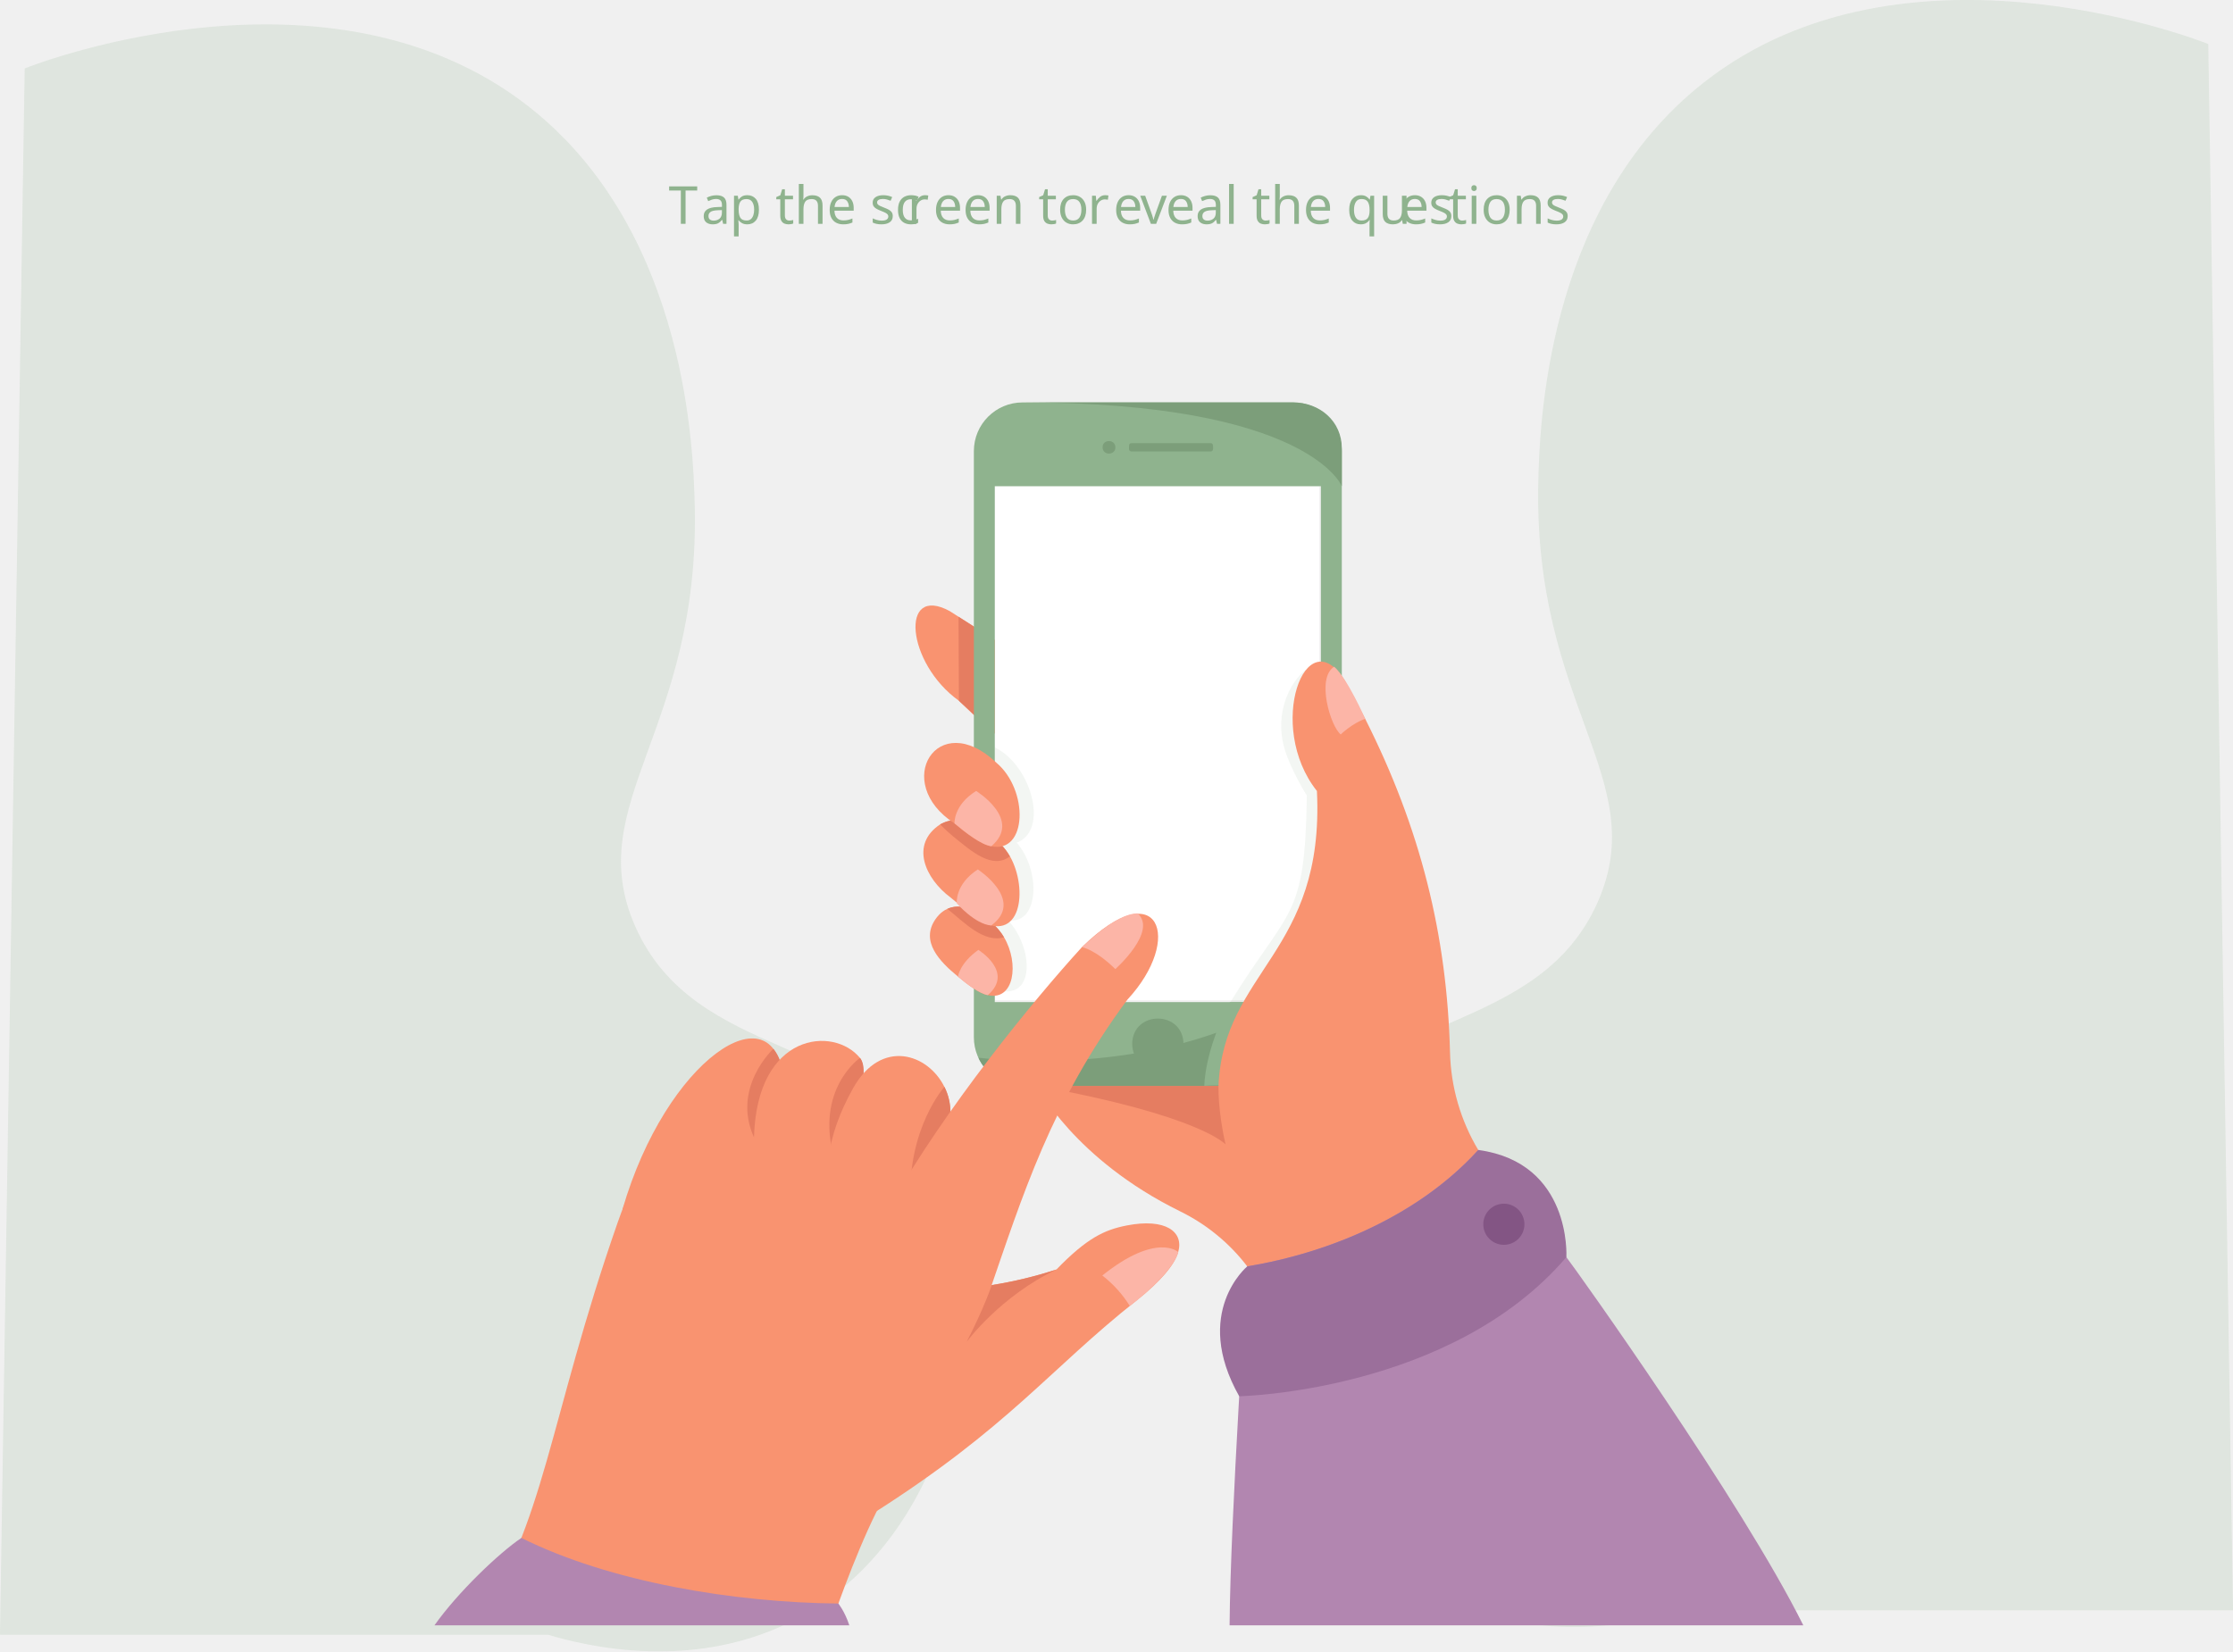
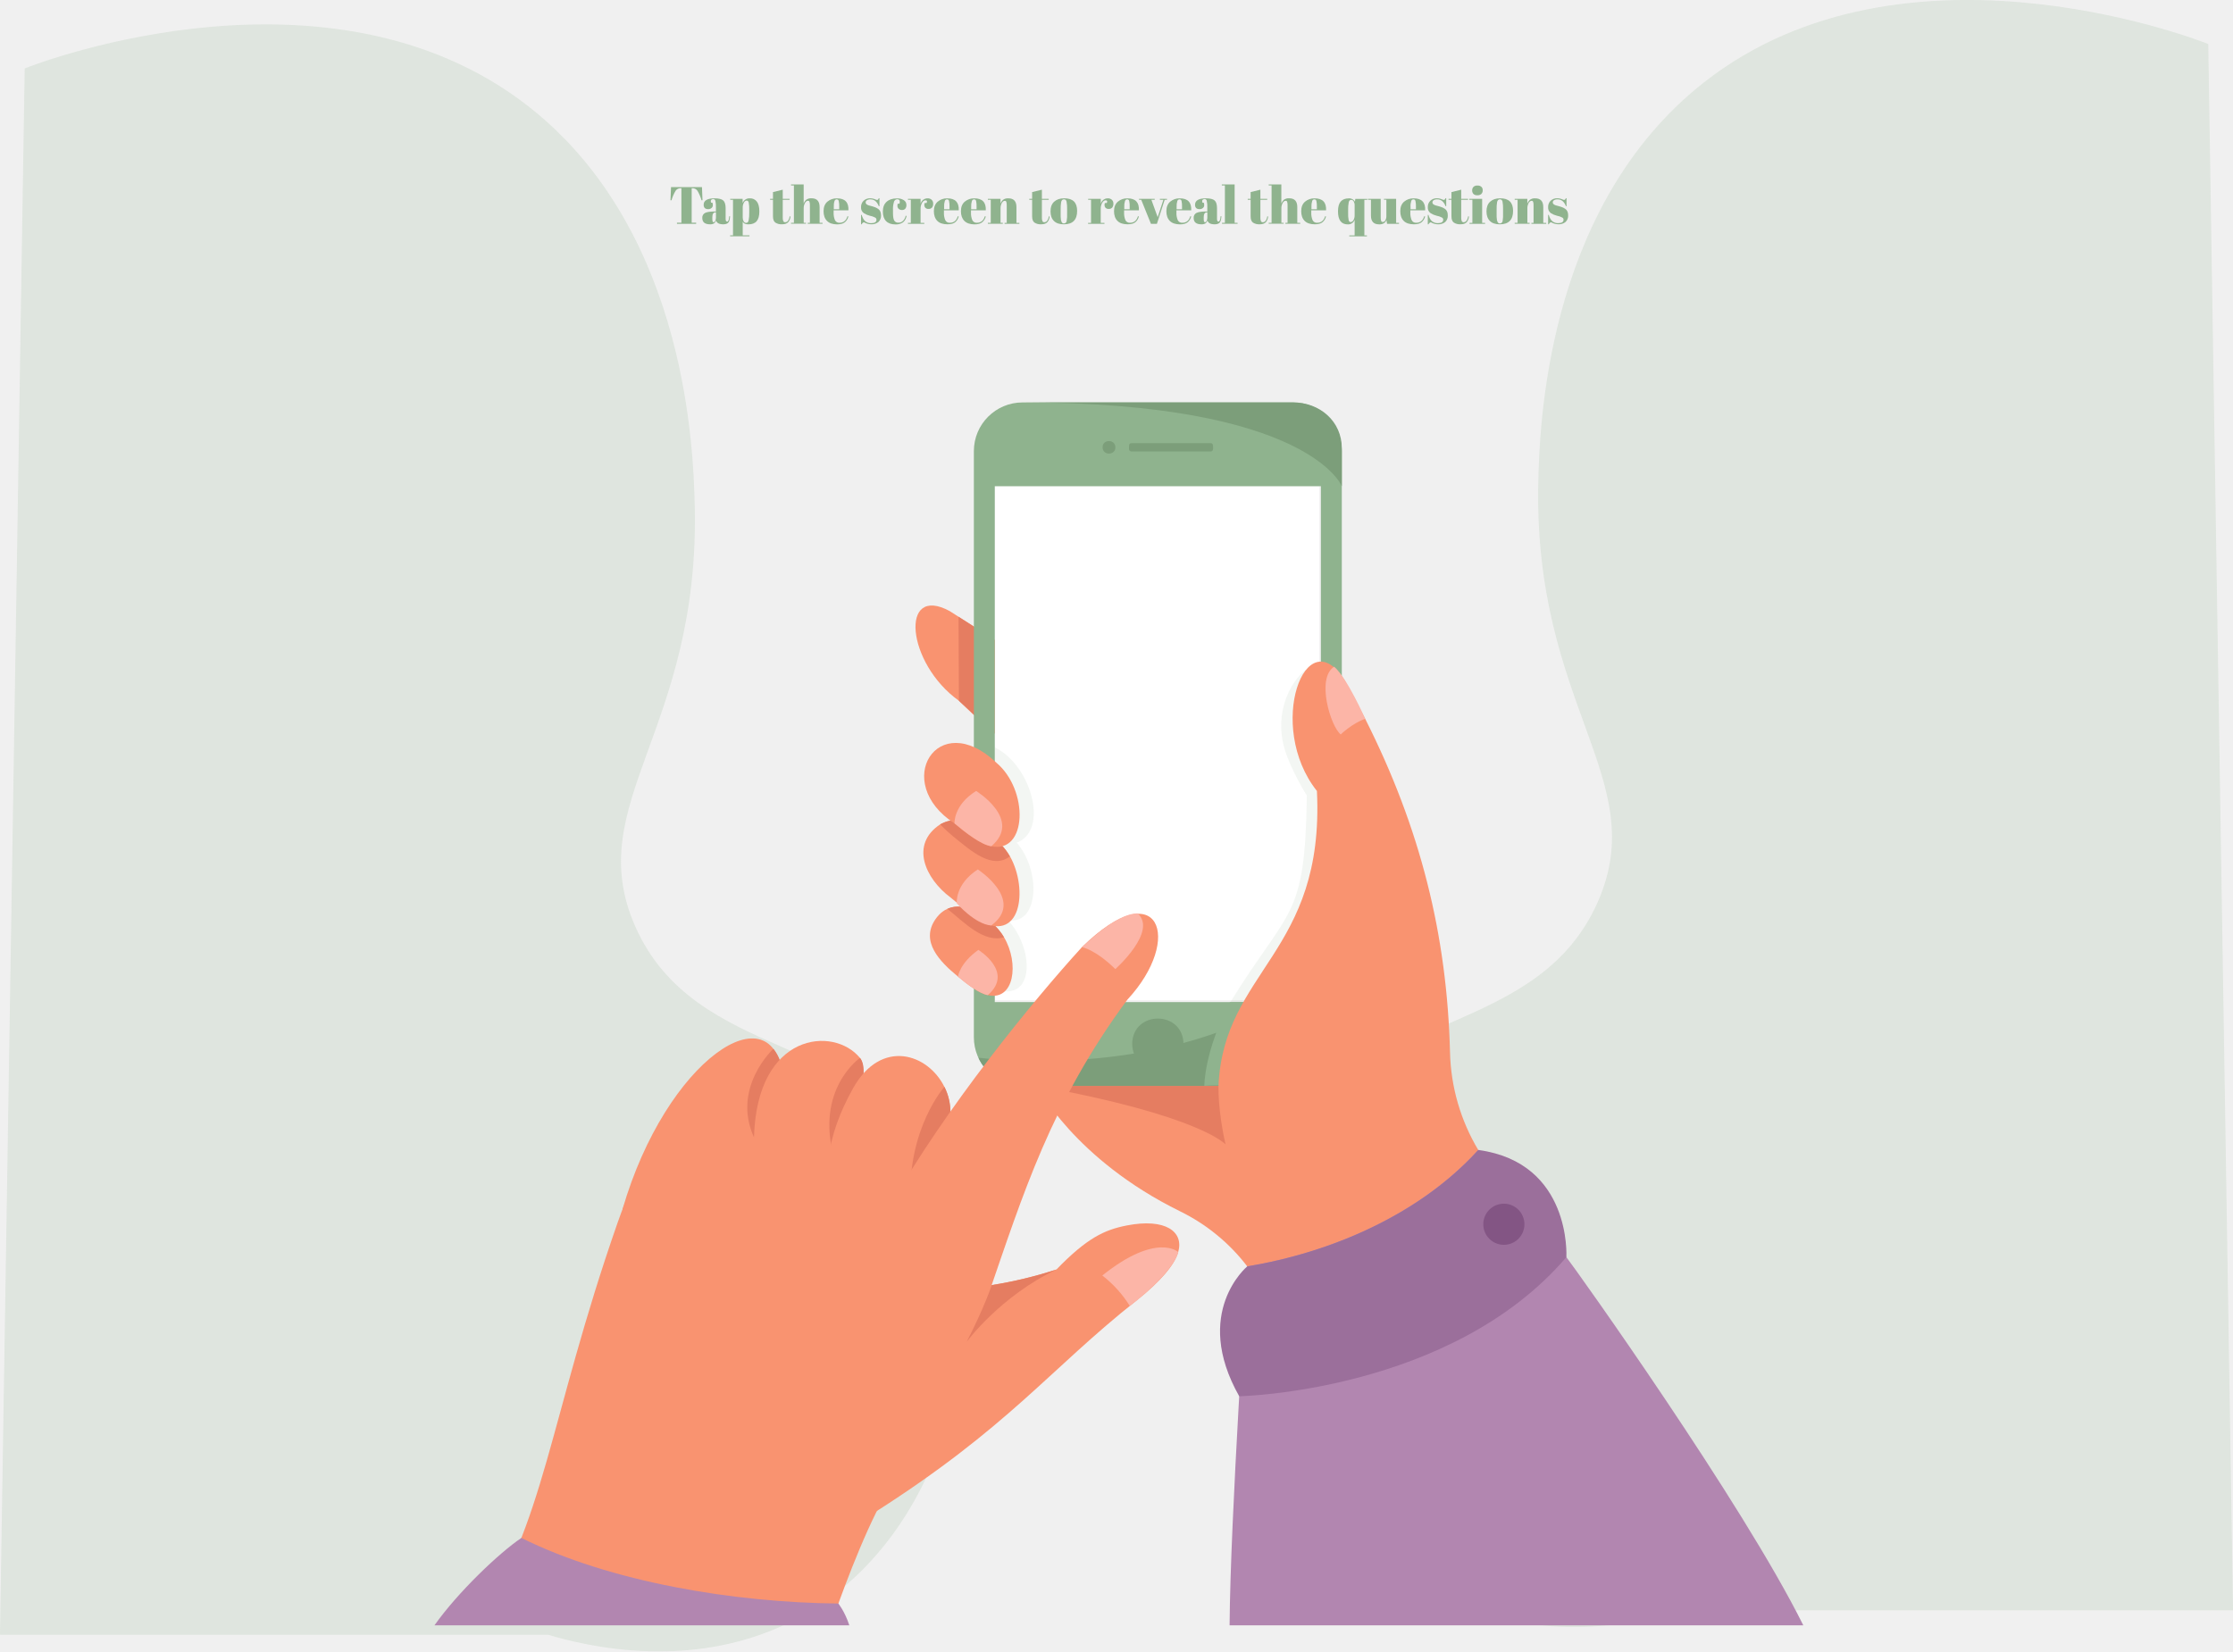
<svg xmlns="http://www.w3.org/2000/svg" viewBox="0 0 1960.72 1450.38">
  <defs>
-     <style>.cls-1,.cls-14,.cls-2{fill:#8fb38e;}.cls-1{opacity:0.18;}.cls-2{font-size:46.05px;font-family:AbrilFatface-Regular, Abril Fatface;}.cls-3{letter-spacing:-0.06em;}.cls-4{letter-spacing:-0.01em;}.cls-5{letter-spacing:0em;}.cls-6{letter-spacing:0em;}.cls-7{letter-spacing:0em;}.cls-8{letter-spacing:-0.03em;}.cls-9{letter-spacing:-0.01em;}.cls-10{letter-spacing:0em;}.cls-11{fill:#f99370;}.cls-12{fill:#e57d61;}.cls-13{fill:#fff;}.cls-15,.cls-16{fill:#7c9e7a;}.cls-15{opacity:0.09;}.cls-17{fill:#fcb5a7;}.cls-18{fill:#b286b0;}.cls-19{fill:#9b6f9b;}.cls-20{fill:#835584;}</style>
+     <style>.cls-1,.cls-2{fill:#8fb38e;}.cls-1{opacity:0.18;}.cls-3{fill:#f99370;}.cls-4{fill:#e57d61;}.cls-5{fill:#fff;}.cls-6,.cls-7{fill:#7c9e7a;}.cls-6{opacity:0.09;}.cls-8{fill:#fcb5a7;}.cls-9{fill:#b286b0;}.cls-10{fill:#9b6f9b;}.cls-11{fill:#835584;}</style>
  </defs>
  <g id="Layer_2" data-name="Layer 2">
    <g id="Layer_1-2" data-name="Layer 1">
      <path class="cls-1" d="M1939,38.68c-15-6-276.92-105.28-450.39,39.83C1357.34,188.35,1352,375.16,1350.77,421.66c-5.07,198.91,100.1,262.37,52.09,370.73-52.92,119.41-203.61,94.12-260.43,205.27-61.15,119.63-23.16,325.25,116.43,401.36,91,49.62,189.29,24.66,220.59,15.32h481.27Z" />
      <path class="cls-1" d="M21.69,60.13c15-6,276.91-105.28,450.38,39.83C603.37,209.8,608.76,396.61,610,443.11,615,642,509.85,705.48,557.86,813.83,610.77,933.24,761.47,908,818.29,1019.11c61.15,119.63,23.16,325.25-116.43,401.36-91,49.61-189.29,24.66-220.59,15.32H0Z" />
-       <text class="cls-2" transform="translate(587.09 196.58)">
-         <tspan class="cls-3">T</tspan>
-         <tspan class="cls-4" x="28.69" y="0">a</tspan>
-         <tspan x="53.51" y="0">p the sc</tspan>
-         <tspan class="cls-5" x="209.68" y="0">r</tspan>
-         <tspan class="cls-6" x="232.25" y="0">een to </tspan>
-         <tspan class="cls-7" x="367.87" y="0">r</tspan>
-         <tspan class="cls-8" x="390.44" y="0">ev</tspan>
-         <tspan x="436.4" y="0">eal the qu</tspan>
-         <tspan class="cls-9" x="641.8" y="0">es</tspan>
-         <tspan class="cls-10" x="684.63" y="0">tions</tspan>
-       </text>
+       <path class="cls-2" d="M616.38,164.34l.46,11.56H616a36,36,0,0,0-3.59-8.36,5.16,5.16,0,0,0-4.51-2.23h-.56v30.3h3.92v1H594.41v-1h3.91v-30.3h-.6a5.2,5.2,0,0,0-4.55,2.32,34.48,34.48,0,0,0-3.55,8.27h-.88l.46-11.56Z" />
+       <path class="cls-2" d="M627.29,185.75h1.34v-3.54a22.82,22.82,0,0,0-.49-5.87,1.86,1.86,0,0,0-1.86-1.5,2.69,2.69,0,0,0-1.5.44,1.35,1.35,0,0,0-.67,1.19,4.75,4.75,0,0,0,.28,1.55h1.15a6.42,6.42,0,0,1,.37,2.32,3,3,0,0,1-1.15,2.35,4.31,4.31,0,0,1-2.9,1q-4,0-4-3.82,0-5.67,9.62-5.67c3.65,0,6.18.63,7.58,1.87s2.09,3.52,2.09,6.84v9.35c0,1.59.45,2.39,1.34,2.39,1,0,1.66-1.58,1.84-4.74l.69,0c-.12,2.71-.63,4.56-1.52,5.58s-2.35,1.52-4.37,1.52q-5.53,0-6.36-3.41a4.94,4.94,0,0,1-1.8,2.58,6.13,6.13,0,0,1-3.5.83q-6.81,0-6.81-5.58a4.52,4.52,0,0,1,2.6-4.49C621,186.16,623.7,185.75,627.29,185.75Zm-1.59,8.75a1,1,0,0,0,1,.69c.47,0,.92-.39,1.33-1.17a6.92,6.92,0,0,0,.63-3.25v-4.28h-.33q-2.85,0-2.85,4.19v.74A11.37,11.37,0,0,0,625.7,194.5Z" />
+       <path class="cls-2" d="M652.07,174.65v3.64a6.4,6.4,0,0,1,6.35-4.1,7.32,7.32,0,0,1,6.15,2.86q2.19,2.85,2.19,8.66t-2.37,8.56c-1.58,1.85-4,2.77-7.12,2.77a7.62,7.62,0,0,1-3.31-.56,4.26,4.26,0,0,1-1.8-1.7v11.93h5.94v.83h-17v-.83h2.53V175.48h-2.44v-.83Zm5.34,3.16c-.31-1.09-.91-1.64-1.8-1.64a2.94,2.94,0,0,0-2.39,1.73,8.77,8.77,0,0,0-1.06,4.63V191a6.73,6.73,0,0,0,.78,3.36,2.5,2.5,0,0,0,2.31,1.38c1,0,1.7-.67,2.07-2a30.74,30.74,0,0,0,.55-7.09v-2.39A28.16,28.16,0,0,0,657.41,177.81Z" />
+       <path class="cls-2" d="M678.73,190V175.48H676.2v-.83h2.53v-5.94l8.57-2.11v8.05h6v.83h-6V191a8.33,8.33,0,0,0,.44,3.18,1.75,1.75,0,0,0,1.81,1,3,3,0,0,0,2.42-1.38,8,8,0,0,0,1.36-3.77l.78.09a8.9,8.9,0,0,1-2,5c-1.11,1.25-2.93,1.87-5.48,1.87a9.64,9.64,0,0,1-5.85-1.52Q678.73,194,678.73,190Z" />
+       <path class="cls-2" d="M694.58,162h11.09v16.85a7.7,7.7,0,0,1,2.26-3.41,7,7,0,0,1,4.61-1.29q7.13,0,7.13,7.69v13.87h2.58v.83h-13v-.83h1.89v-15a10.52,10.52,0,0,0-.37-3.57,1.35,1.35,0,0,0-1.34-.81c-1,0-1.85.65-2.6,1.94a9.19,9.19,0,0,0-1.13,4.7v12.71h2v.83H694.58v-.83h2.53V162.87h-2.53Z" />
+       <path class="cls-2" d="M726.14,194q-3-3.06-3-8.52c0-3.63,1.12-6.42,3.34-8.35a12.48,12.48,0,0,1,8.5-2.91q10.46,0,10,10.5h-13v1.8a15.91,15.91,0,0,0,1.15,6.82,4.12,4.12,0,0,0,4,2.3q5.34,0,7-5.71l.83.14a9.51,9.51,0,0,1-3.16,5.15q-2.28,1.84-6.84,1.85Q729.11,197,726.14,194Zm6-10.2h4.74v-2.25a19,19,0,0,0-.44-5.09,1.72,1.72,0,0,0-1.75-1.36,2,2,0,0,0-1.93,1.45,13.91,13.91,0,0,0-.62,5Z" />
+       <path class="cls-2" d="M756.05,197v-8.25h.56c.8,2.67,1.87,4.55,3.22,5.62A7.85,7.85,0,0,0,764.9,196c3.13,0,4.69-1,4.69-3a2.07,2.07,0,0,0-1.15-1.93,15.34,15.34,0,0,0-4.6-1.57,17.92,17.92,0,0,1-5.25-2.21,5.83,5.83,0,0,1-2.54-5.25,7.57,7.57,0,0,1,2.22-5.73,8.08,8.08,0,0,1,5.89-2.15,11.59,11.59,0,0,1,4.65,1.06,3.72,3.72,0,0,0,1.34.37,1.1,1.1,0,0,0,.78-.32,5,5,0,0,0,.78-1.2h.51v7.05h-.55q-2.35-6-7.28-6a5.58,5.58,0,0,0-3.22.76,2.28,2.28,0,0,0-1.06,1.91,1.67,1.67,0,0,0,.32,1.09,5.65,5.65,0,0,0,.51.57,2.38,2.38,0,0,0,.6.39,6.4,6.4,0,0,0,.69.32,8.16,8.16,0,0,0,.85.3,5.64,5.64,0,0,0,.85.23,36.82,36.82,0,0,1,4.51,1.36,15.47,15.47,0,0,1,2.63,1.41q2.53,1.74,2.53,5.64a7.39,7.39,0,0,1-2.3,5.89,9.28,9.28,0,0,1-6.31,2,12.22,12.22,0,0,1-5.53-1.34,1.85,1.85,0,0,0-.87-.37q-1,0-2,1.71Z" />
+       <path class="cls-2" d="M787.88,175a3,3,0,0,0-2.9,2.21,21.65,21.65,0,0,0-.88,7.33V187q0,4.56,1,6.54a3.81,3.81,0,0,0,3.73,2,5.44,5.44,0,0,0,4.33-1.84,8.88,8.88,0,0,0,2.08-4.19l.82.09a9.27,9.27,0,0,1-3.22,5.71,10.75,10.75,0,0,1-6.59,1.8q-5.34,0-8.19-2.88t-2.86-8.43q0-5.55,3.25-8.54t9-3a10.46,10.46,0,0,1,6.26,1.59,4.8,4.8,0,0,1,2.17,4,5,5,0,0,1-1,3.5,3.74,3.74,0,0,1-2.86,1.1,4.3,4.3,0,0,1-2.92-1,3.59,3.59,0,0,1-1.1-2.86,5.94,5.94,0,0,1,.23-1.66h1.52a5.15,5.15,0,0,0,.32-1.66A2,2,0,0,0,787.88,175Z" />
+       <path class="cls-2" d="M812.61,175.94c-1.14,0-2.14.74-3,2.21a10.28,10.28,0,0,0-1.28,5.26v12.34h3.26v.83H797.23v-.83h2.53V175.48h-2.53v-.83h11.1v4.43a6.2,6.2,0,0,1,2.3-3.62,6.33,6.33,0,0,1,3.87-1.27,5.05,5.05,0,0,1,3.52,1.23,4.41,4.41,0,0,1,1.36,3.45,5.14,5.14,0,0,1-1,3.43,3.83,3.83,0,0,1-3.1,1.2,3.54,3.54,0,0,1-3.09-1.38,4.28,4.28,0,0,1-.25-3.83h1.66C814.34,176.73,814,175.94,812.61,175.94Z" />
+       <path class="cls-2" d="M823,194q-3-3.06-3-8.52c0-3.63,1.12-6.42,3.34-8.35a12.48,12.48,0,0,1,8.5-2.91q10.46,0,10,10.5h-13v1.8a15.76,15.76,0,0,0,1.15,6.82,4.12,4.12,0,0,0,4,2.3q5.34,0,7-5.71l.83.14a9.51,9.51,0,0,1-3.16,5.15Q836.46,197,831.9,197,826,197,823,194Zm6-10.2h4.74v-2.25a19.45,19.45,0,0,0-.44-5.09,1.72,1.72,0,0,0-1.75-1.36,2,2,0,0,0-1.93,1.45,13.91,13.91,0,0,0-.62,5Z" />
+       <path class="cls-2" d="M846.76,194q-3-3.06-3-8.52c0-3.63,1.11-6.42,3.33-8.35a12.48,12.48,0,0,1,8.5-2.91q10.46,0,10,10.5h-13v1.8a15.74,15.74,0,0,0,1.16,6.82,4.1,4.1,0,0,0,4,2.3q5.34,0,7-5.71l.83.14a9.44,9.44,0,0,1-3.15,5.15q-2.28,1.84-6.84,1.85Q849.73,197,846.76,194Zm6-10.2h4.74v-2.25a19.58,19.58,0,0,0-.43-5.09,1.73,1.73,0,0,0-1.75-1.36,2,2,0,0,0-1.94,1.45,14.15,14.15,0,0,0-.62,5Z" />
+       <path class="cls-2" d="M867.41,174.65h11.1v4.24a7.61,7.61,0,0,1,2.26-3.41,7,7,0,0,1,4.6-1.29q7.14,0,7.14,7.69v13.87h2.58v.83h-13v-.83h1.88v-15a10.88,10.88,0,0,0-.36-3.57,1.35,1.35,0,0,0-1.34-.81c-1,0-1.85.65-2.6,1.94a9.19,9.19,0,0,0-1.13,4.7v12.71h2v.83H867.41v-.83h2.53V175.48h-2.53Z" />
+       <path class="cls-2" d="M906.28,190V175.48h-2.53v-.83h2.53v-5.94l8.57-2.11v8.05h6v.83h-6V191a8.58,8.58,0,0,0,.43,3.18,1.77,1.77,0,0,0,1.82,1,3,3,0,0,0,2.42-1.38,8.06,8.06,0,0,0,1.36-3.77l.78.09a8.9,8.9,0,0,1-2,5Q918,197,914.16,197a9.64,9.64,0,0,1-5.85-1.52Q906.29,194,906.28,190Z" />
+       <path class="cls-2" d="M925.44,194.09q-3-2.94-3-8.45c0-3.67,1-6.5,3.15-8.47s5.06-3,8.87-3,6.65.92,8.52,2.74,2.81,4.62,2.81,8.36q0,11.75-11.7,11.75C930.3,197,927.4,196.05,925.44,194.09ZM937,187.5v-3.91a30.73,30.73,0,0,0-.49-6.52c-.32-1.36-1.06-2-2.23-2a2.3,2.3,0,0,0-1.64.58,3.51,3.51,0,0,0-.89,1.91,34.62,34.62,0,0,0-.42,6.31v3.59a32.57,32.57,0,0,0,.3,6,10.72,10.72,0,0,0,.62,1.66,2,2,0,0,0,2,1.11,2.35,2.35,0,0,0,2.35-2.07A31.54,31.54,0,0,0,937,187.5Z" />
+       <path class="cls-2" d="M970.8,175.94c-1.14,0-2.13.74-3,2.21a10.28,10.28,0,0,0-1.29,5.26v12.34h3.27v.83H955.42v-.83H958V175.48h-2.53v-.83h11.1v4.43a6.25,6.25,0,0,1,2.3-3.62,6.35,6.35,0,0,1,3.87-1.27,5.05,5.05,0,0,1,3.52,1.23,4.37,4.37,0,0,1,1.36,3.45,5.2,5.2,0,0,1-1,3.43,3.86,3.86,0,0,1-3.11,1.2,3.54,3.54,0,0,1-3.09-1.38,4.28,4.28,0,0,1-.25-3.83h1.66C972.53,176.73,972.21,175.94,970.8,175.94Z" />
+       <path class="cls-2" d="M981.19,194c-2-2-3-4.88-3-8.52s1.12-6.42,3.34-8.35a12.48,12.48,0,0,1,8.5-2.91q10.46,0,10,10.5h-13v1.8a15.91,15.91,0,0,0,1.15,6.82,4.12,4.12,0,0,0,4,2.3q5.34,0,7-5.71l.83.14a9.44,9.44,0,0,1-3.15,5.15Q994.66,197,990.1,197,984.16,197,981.19,194Zm6-10.2h4.74v-2.25a19.58,19.58,0,0,0-.43-5.09,1.73,1.73,0,0,0-1.75-1.36,2,2,0,0,0-1.94,1.45,14.15,14.15,0,0,0-.62,5Z" />
+       <path class="cls-2" d="M1000.14,175.48v-.83h13.77v.83H1011l5.53,15.29,5-15.29h-3.08v-.83h6.22v.83h-2l-6.82,21.1h-5.25l-8.52-21.1Z" />
+       <path class="cls-2" d="M1027.15,194q-3-3.06-3-8.52c0-3.63,1.11-6.42,3.33-8.35a12.48,12.48,0,0,1,8.5-2.91q10.46,0,10,10.5h-13v1.8a15.74,15.74,0,0,0,1.16,6.82,4.1,4.1,0,0,0,4,2.3q5.34,0,7-5.71l.83.14a9.44,9.44,0,0,1-3.15,5.15q-2.28,1.84-6.84,1.85Q1030.12,197,1027.15,194Zm6-10.2h4.74v-2.25a19.58,19.58,0,0,0-.43-5.09,1.73,1.73,0,0,0-1.75-1.36,2,2,0,0,0-1.94,1.45,14.15,14.15,0,0,0-.62,5Z" />
+       <path class="cls-2" d="M1058.76,185.75h1.34v-3.54a22.36,22.36,0,0,0-.49-5.87,1.86,1.86,0,0,0-1.86-1.5,2.72,2.72,0,0,0-1.5.44,1.37,1.37,0,0,0-.67,1.19,4.75,4.75,0,0,0,.28,1.55H1057a6.42,6.42,0,0,1,.37,2.32,3,3,0,0,1-1.15,2.35,4.31,4.31,0,0,1-2.9,1q-4,0-4-3.82,0-5.67,9.62-5.67c3.66,0,6.18.63,7.58,1.87s2.09,3.52,2.09,6.84v9.35c0,1.59.45,2.39,1.34,2.39s1.66-1.58,1.84-4.74l.69,0c-.12,2.71-.63,4.56-1.52,5.58s-2.35,1.52-4.37,1.52q-5.54,0-6.36-3.41a5,5,0,0,1-1.79,2.58,6.17,6.17,0,0,1-3.5.83q-6.83,0-6.82-5.58a4.52,4.52,0,0,1,2.6-4.49Q1053.38,185.76,1058.76,185.75Zm-1.59,8.75a1,1,0,0,0,1,.69c.48,0,.92-.39,1.34-1.17a7.06,7.06,0,0,0,.62-3.25v-4.28h-.32q-2.87,0-2.86,4.19v.74A11.37,11.37,0,0,0,1057.17,194.5Z" />
+       <path class="cls-2" d="M1072.81,162h11.28v33.71h2.58v.83H1073v-.83h2.54V162.87h-2.72Z" />
+       <path class="cls-2" d="M1098.14,190V175.48h-2.54v-.83h2.54v-5.94l8.56-2.11v8.05h6v.83h-6V191a8.54,8.54,0,0,0,.44,3.18,1.76,1.76,0,0,0,1.82,1,3,3,0,0,0,2.42-1.38,8.06,8.06,0,0,0,1.36-3.77l.78.09a8.91,8.91,0,0,1-2,5Q1109.84,197,1106,197a9.64,9.64,0,0,1-5.85-1.52Q1098.13,194,1098.14,190Z" />
+       <path class="cls-2" d="M1114,162h11.1v16.85a7.68,7.68,0,0,1,2.25-3.41,7,7,0,0,1,4.61-1.29q7.14,0,7.14,7.69v13.87h2.58v.83h-13v-.83h1.89v-15a10.52,10.52,0,0,0-.37-3.57,1.33,1.33,0,0,0-1.33-.81c-1,0-1.85.65-2.6,1.94a9.09,9.09,0,0,0-1.13,4.7v12.71h2v.83H1114v-.83h2.53V162.87H1114Z" />
+       <path class="cls-2" d="M1145.55,194q-3-3.06-3-8.52c0-3.63,1.11-6.42,3.34-8.35a12.45,12.45,0,0,1,8.49-2.91q10.46,0,10,10.5h-13v1.8a15.76,15.76,0,0,0,1.15,6.82,4.1,4.1,0,0,0,4,2.3q5.34,0,7-5.71l.82.14a9.44,9.44,0,0,1-3.15,5.15Q1159,197,1154.46,197,1148.52,197,1145.55,194Zm6-10.2h4.75v-2.25a19.45,19.45,0,0,0-.44-5.09,1.72,1.72,0,0,0-1.75-1.36,2,2,0,0,0-1.94,1.45,14.15,14.15,0,0,0-.62,5Z" />
+       <path class="cls-2" d="M1189.46,206.71V193.08a6.1,6.1,0,0,1-6,4q-8.61,0-8.61-11.47,0-5.85,2.37-8.61c1.58-1.84,4-2.77,7.12-2.77a5.61,5.61,0,0,1,5.39,2.91l.32-2.45h10.5v.83H1198v31.23h2.25v.83h-15.52v-.83Zm-5.25-13.29c.31,1.09.91,1.64,1.8,1.64a3,3,0,0,0,2.39-1.66,8.41,8.41,0,0,0,1.06-4.56v-8.57a6.53,6.53,0,0,0-.81-3.36,2.47,2.47,0,0,0-2.23-1.38c-1.07,0-1.79.68-2.14,2.05a32.38,32.38,0,0,0-.53,7.07V187A28.1,28.1,0,0,0,1184.21,193.42Z" />
+       <path class="cls-2" d="M1228.42,196.58h-10.5l-.5-3.37a6.14,6.14,0,0,1-2.19,2.84,7.69,7.69,0,0,1-4.31,1q-7.14,0-7.14-7.69V175.48h-2.58v-.83h11.15v15.8a10.74,10.74,0,0,0,.39,3.64,1.54,1.54,0,0,0,1.57.87,2.55,2.55,0,0,0,2.09-1.42,7.23,7.23,0,0,0,.92-4v-14.1h-2.12v-.83h10.69v21.1h2.53Z" />
+       <path class="cls-2" d="M1232.54,194q-3-3.06-3-8.52c0-3.63,1.12-6.42,3.34-8.35a12.48,12.48,0,0,1,8.5-2.91q10.46,0,10,10.5h-13v1.8a15.76,15.76,0,0,0,1.15,6.82,4.11,4.11,0,0,0,4,2.3q5.34,0,7-5.71l.83.14a9.51,9.51,0,0,1-3.16,5.15Q1246,197,1241.45,197,1235.51,197,1232.54,194Zm6-10.2h4.74v-2.25a19.45,19.45,0,0,0-.44-5.09,1.72,1.72,0,0,0-1.75-1.36,2,2,0,0,0-1.93,1.45,13.91,13.91,0,0,0-.62,5Z" />
+       <path class="cls-2" d="M1253.7,197v-8.25h.56c.79,2.67,1.87,4.55,3.22,5.62a7.85,7.85,0,0,0,5.07,1.61c3.13,0,4.69-1,4.69-3a2.07,2.07,0,0,0-1.15-1.93,15.34,15.34,0,0,0-4.6-1.57,17.92,17.92,0,0,1-5.25-2.21,5.83,5.83,0,0,1-2.54-5.25,7.57,7.57,0,0,1,2.22-5.73,8.08,8.08,0,0,1,5.89-2.15,11.59,11.59,0,0,1,4.65,1.06,3.72,3.72,0,0,0,1.34.37,1.1,1.1,0,0,0,.78-.32,5,5,0,0,0,.78-1.2h.51v7.05h-.55q-2.35-6-7.28-6a5.58,5.58,0,0,0-3.22.76,2.28,2.28,0,0,0-1.06,1.91,1.67,1.67,0,0,0,.32,1.09,5.65,5.65,0,0,0,.51.57,2.49,2.49,0,0,0,.59.39,7.44,7.44,0,0,0,.7.32,8.16,8.16,0,0,0,.85.3,5.64,5.64,0,0,0,.85.23,36.82,36.82,0,0,1,4.51,1.36,15.47,15.47,0,0,1,2.63,1.41q2.54,1.74,2.53,5.64A7.39,7.39,0,0,1,1269,195a9.28,9.28,0,0,1-6.31,2,12.22,12.22,0,0,1-5.53-1.34,1.85,1.85,0,0,0-.87-.37q-1,0-2,1.71Z" />
+       <path class="cls-2" d="M1274.47,190V175.48h-2.53v-.83h2.53v-5.94l8.57-2.11v8.05h6v.83h-6V191a8.54,8.54,0,0,0,.44,3.18,1.76,1.76,0,0,0,1.82,1,3,3,0,0,0,2.41-1.38,7.85,7.85,0,0,0,1.36-3.77l.79.09a9,9,0,0,1-2,5c-1.11,1.25-2.93,1.87-5.48,1.87a9.64,9.64,0,0,1-5.85-1.52Q1274.48,194,1274.47,190Z" />
+       <path class="cls-2" d="M1290.13,174.65h11.29v21.1H1304v.83h-13.68v-.83h2.53V175.48h-2.72Zm7-3.17a4.3,4.3,0,0,1-3.48-1.25,4.65,4.65,0,0,1-1-3.08,4.27,4.27,0,0,1,1.13-3,4.5,4.5,0,0,1,3.43-1.2,5.06,5.06,0,0,1,3.5,1.08,3.94,3.94,0,0,1,1.2,3.09,4.42,4.42,0,0,1-1.15,3.2A4.79,4.79,0,0,1,1297.09,171.48Z" />
+       <path class="cls-2" d="M1308.23,194.09c-2-2-3-4.78-3-8.45s1-6.5,3.16-8.47,5.06-3,8.86-3,6.65.92,8.52,2.74,2.81,4.62,2.81,8.36q0,11.75-11.7,11.75C1313.1,197,1310.2,196.05,1308.23,194.09Zm11.56-6.59v-3.91a31.59,31.59,0,0,0-.48-6.52c-.33-1.36-1.07-2-2.24-2a2.28,2.28,0,0,0-1.63.58,3.45,3.45,0,0,0-.9,1.91,34.81,34.81,0,0,0-.41,6.31v3.59a33,33,0,0,0,.29,6,9.71,9.71,0,0,0,.63,1.66,2,2,0,0,0,2,1.11,2.36,2.36,0,0,0,2.35-2.07A32.55,32.55,0,0,0,1319.79,187.5Z" />
+       <path class="cls-2" d="M1330,174.65h11.1v4.24a7.7,7.7,0,0,1,2.26-3.41,7,7,0,0,1,4.6-1.29q7.14,0,7.14,7.69v13.87h2.58v.83h-13v-.83h1.89v-15a10.79,10.79,0,0,0-.37-3.57,1.35,1.35,0,0,0-1.34-.81c-1,0-1.85.65-2.6,1.94a9.19,9.19,0,0,0-1.13,4.7v12.71h2v.83H1330v-.83h2.54V175.48H1330Z" />
+       <path class="cls-2" d="M1359.35,197v-8.25h.55c.8,2.67,1.87,4.55,3.23,5.62a7.84,7.84,0,0,0,5.06,1.61c3.13,0,4.7-1,4.7-3a2.09,2.09,0,0,0-1.15-1.93,15.51,15.51,0,0,0-4.61-1.57,17.92,17.92,0,0,1-5.25-2.21,5.82,5.82,0,0,1-2.53-5.25,7.6,7.6,0,0,1,2.21-5.73,8.11,8.11,0,0,1,5.9-2.15,11.59,11.59,0,0,1,4.65,1.06,3.68,3.68,0,0,0,1.33.37,1.1,1.1,0,0,0,.79-.32,5.35,5.35,0,0,0,.78-1.2h.5v7.05H1375q-2.34-6-7.27-6a5.62,5.62,0,0,0-3.23.76,2.28,2.28,0,0,0-1.06,1.91,1.72,1.72,0,0,0,.32,1.09q.33.39.51.57a2.38,2.38,0,0,0,.6.39c.28.14.51.25.69.32s.47.18.85.3a6,6,0,0,0,.85.23,37.11,37.11,0,0,1,4.52,1.36,15.38,15.38,0,0,1,2.62,1.41q2.54,1.74,2.54,5.64a7.37,7.37,0,0,1-2.31,5.89,9.25,9.25,0,0,1-6.31,2,12.21,12.21,0,0,1-5.52-1.34,1.83,1.83,0,0,0-.88-.37q-1,0-2,1.71Z" />
      <g id="_4" data-name="4">
-         <path class="cls-11" d="M1159.84,934.54,910.55,953.72s32.49,64.39,125.73,110.21a166.33,166.33,0,0,1,58.89,48.32l20.48.62Z" />
-         <path class="cls-12" d="M1069.92,953.72s-.72,21.39,6.21,51.4c0,0-22.39-25.45-165.58-51.4Z" />
-         <path class="cls-11" d="M942.66,606.17l-5.1,63.3c-59-19.21-49.95-10.13-95.59-54-46.35-33.17-52.08-102.73-8-78.72l7.68,4.91Z" />
-         <path class="cls-12" d="M861.69,554.52l-.27,78.86L842,615.52s-.34-73.81-.35-73.81Z" />
-         <rect class="cls-13" x="873.48" y="427.03" width="285.04" height="451.45" />
-         <path class="cls-14" d="M1135.42,353.45H897.9a42.76,42.76,0,0,0-42.78,42.74V911a42.72,42.72,0,0,0,42.78,42.74h237.52A42.76,42.76,0,0,0,1178.2,911V396.19A42.77,42.77,0,0,0,1135.42,353.45Zm24.42,526.69H873.48V427h286.36Z" />
-         <path id="_10" data-name="10" class="cls-15" d="M892.72,740.1c28.66-10.64,13-68-19.24-83.69V868.22a31.65,31.65,0,0,0,6.27,2.25c29.92,4.49,26.32-40,5.39-62.12C913.14,811.88,913.67,763.84,892.72,740.1Z" />
-         <path class="cls-16" d="M1178.2,839.45c-2.77,37,15.86,113.35-42.78,114.27H897.9a42.79,42.79,0,0,1-38.84-24.8S1060.43,957.11,1178.2,839.45Z" />
-         <path class="cls-16" d="M1039.19,916.78c-.51,29.59-44.56,29.58-45.06,0C994.64,887.2,1038.69,887.2,1039.19,916.78Z" />
-         <path class="cls-16" d="M979.38,392.88c0,7.35-11.21,7.35-11.24,0S979.35,385.53,979.38,392.88Z" />
-         <path class="cls-16" d="M1063.06,396.53H993.44a2.09,2.09,0,0,1-2.09-2.08c.12-1.7-.64-5.27,2.09-5.22h69.62c2.67-.05,2,3.52,2.09,5.22A2.08,2.08,0,0,1,1063.06,396.53Z" />
-         <path class="cls-16" d="M897.9,353.45c251.45,0,280.3,73.58,280.3,73.58V393.71c0-23.6-19.15-40.26-42.78-40.26Z" />
-         <path class="cls-15" d="M1159.84,582.54v297.6h-79.48c51.69-84,65.67-71.6,67.11-181.43,0,0-13.6-21.61-19.29-40.17C1115.43,616.9,1143.61,582.13,1159.84,582.54Z" />
-         <path class="cls-11" d="M867.35,874c-7.19-1.14-18.6-9.9-26.18-16.28h0c-16.41-13.42-33.07-30.94-19.86-50.27,4.07-5.81,8.5-9.07,14.57-10.57,15.42-3.93,36.63,11.26,45.72,26.31C895.22,846.27,890.48,879.42,867.35,874Z" />
-         <path class="cls-17" d="M867.35,874c-7.19-1.14-18.6-9.9-26.18-16.28,0,0,1.4-11.71,17.89-23.44C859.06,834.26,890.89,853.79,867.35,874Z" />
-         <path class="cls-12" d="M877,816.64c-11.79-13.34-30.18-25.22-45.14-18.43,14.33,11.57,32,30.3,49.74,25A48.34,48.34,0,0,0,877,816.64Z" />
-         <path class="cls-14" d="M1178.2,615.71V911c-1,60.44-83.14,39.21-120.71,42.74,0,0-.36-29.81,22.5-73.58h79.85V586.22C1167.3,593.29,1172.87,606.42,1178.2,615.71Z" />
-         <path class="cls-11" d="M870.37,812.83c-10.18-2.39-25.39-16.26-35.72-24.57-22.49-16.76-35.68-46.69-9.15-64.2,19.07-10.72,39.43,3.3,54,18.28C901.41,764,902.19,820.25,870.37,812.83Z" />
-         <path class="cls-17" d="M870.37,812.83c-14.27-1-30.22-19.43-30.22-19.43s-2-16.49,18.44-29.8C858.59,763.6,900.35,790.74,870.37,812.83Z" />
-         <path class="cls-12" d="M879.52,742.34c-14.59-15-34.95-29-54-18.28a149.73,149.73,0,0,0,12.6,11.53h0c14.2,11.41,33.15,28.54,48.58,16.57A55.59,55.59,0,0,0,879.52,742.34Z" />
-         <path class="cls-11" d="M870.46,743.25c-8.9-1.17-23.11-12.26-32.35-20.07h0c-55.63-35.8-14.79-102.31,36.79-53.29C903.49,694,902,749.91,870.46,743.25Z" />
-         <path class="cls-17" d="M870.46,743.24h0c-8.9-1.17-23.11-12.26-32.35-20.07,0,0-1-16.1,19-28.47C857.15,694.71,898.06,719.83,870.46,743.24Z" />
-         <path class="cls-11" d="M1369,1106.56l34.51,127.73H1167c-16.1-28.09-34.3-57-49-86.53-5.79-11.85-11.73-23.92-16.15-36.57-9.33-36.82-26.14-145-31.94-157.47,4.41-101.38,93.38-116.69,86.44-259-45.15-56.91-9.79-151.72,24.22-97.4q9.6,17.07,18.15,34c48.43,96,71.9,189.72,74.49,293A175.14,175.14,0,0,0,1298,1010C1320,1030.83,1335.45,1085.1,1369,1106.56Z" />
-         <path class="cls-18" d="M1583.42,1427.5H1079.66c.34-47.59,4.16-125.36,7.91-191.74q.27-4.76.54-9.44c3.64-63.35,7.07-114.07,7.07-114.07,73.39-12.16,150.83-45.19,202.44-101.82l.41-.45.33.07s31.93,35.9,77,94.08h0C1384.28,1115.63,1530,1319.92,1583.42,1427.5Z" />
-         <path class="cls-17" d="M1171.49,585.54c-16,10.13-3.13,52.54,5.77,59.51,0,0,9.92-9.69,21.46-13.72C1198.72,631.33,1183.14,595.75,1171.49,585.54Z" />
-         <path class="cls-19" d="M1375.37,1104.13h0c-101.15,118.41-287.26,122.19-287.26,122.19-41.66-73.65,7.07-114.07,7.07-114.07,73.39-12.16,150.83-45.19,202.44-101.82l.74-.38C1379.8,1021.32,1375.43,1103.18,1375.37,1104.13Z" />
-         <circle class="cls-20" cx="1320.49" cy="1075.25" r="18.06" />
+         <path class="cls-3" d="M1159.84,934.54,910.55,953.72s32.49,64.39,125.73,110.21a166.33,166.33,0,0,1,58.89,48.32l20.48.62Z" />
+         <path class="cls-4" d="M1069.92,953.72s-.72,21.39,6.21,51.4c0,0-22.39-25.45-165.58-51.4Z" />
+         <path class="cls-3" d="M942.66,606.17l-5.1,63.3c-59-19.21-49.95-10.13-95.59-54-46.35-33.17-52.08-102.73-8-78.72l7.68,4.91Z" />
+         <path class="cls-4" d="M861.69,554.52l-.27,78.86L842,615.52s-.34-73.81-.35-73.81Z" />
+         <rect class="cls-5" x="873.48" y="427.03" width="285.04" height="451.45" />
+         <path class="cls-2" d="M1135.42,353.45H897.9a42.76,42.76,0,0,0-42.78,42.74V911a42.72,42.72,0,0,0,42.78,42.74h237.52A42.76,42.76,0,0,0,1178.2,911V396.19A42.77,42.77,0,0,0,1135.42,353.45Zm24.42,526.69H873.48V427h286.36Z" />
+         <path id="_10" data-name="10" class="cls-6" d="M892.72,740.1c28.66-10.64,13-68-19.24-83.69V868.22a31.65,31.65,0,0,0,6.27,2.25c29.92,4.49,26.32-40,5.39-62.12C913.14,811.88,913.67,763.84,892.72,740.1Z" />
+         <path class="cls-7" d="M1178.2,839.45c-2.77,37,15.86,113.35-42.78,114.27H897.9a42.79,42.79,0,0,1-38.84-24.8S1060.43,957.11,1178.2,839.45Z" />
+         <path class="cls-7" d="M1039.19,916.78c-.51,29.59-44.56,29.58-45.06,0C994.64,887.2,1038.69,887.2,1039.19,916.78Z" />
+         <path class="cls-7" d="M979.38,392.88c0,7.35-11.21,7.35-11.24,0S979.35,385.53,979.38,392.88Z" />
+         <path class="cls-7" d="M1063.06,396.53H993.44a2.09,2.09,0,0,1-2.09-2.08c.12-1.7-.64-5.27,2.09-5.22h69.62c2.67-.05,2,3.52,2.09,5.22A2.08,2.08,0,0,1,1063.06,396.53Z" />
+         <path class="cls-7" d="M897.9,353.45c251.45,0,280.3,73.58,280.3,73.58V393.71c0-23.6-19.15-40.26-42.78-40.26Z" />
+         <path class="cls-6" d="M1159.84,582.54v297.6h-79.48c51.69-84,65.67-71.6,67.11-181.43,0,0-13.6-21.61-19.29-40.17C1115.43,616.9,1143.61,582.13,1159.84,582.54Z" />
+         <path class="cls-3" d="M867.35,874c-7.19-1.14-18.6-9.9-26.18-16.28h0c-16.41-13.42-33.07-30.94-19.86-50.27,4.07-5.81,8.5-9.07,14.57-10.57,15.42-3.93,36.63,11.26,45.72,26.31C895.22,846.27,890.48,879.42,867.35,874Z" />
+         <path class="cls-8" d="M867.35,874c-7.19-1.14-18.6-9.9-26.18-16.28,0,0,1.4-11.71,17.89-23.44C859.06,834.26,890.89,853.79,867.35,874Z" />
+         <path class="cls-4" d="M877,816.64c-11.79-13.34-30.18-25.22-45.14-18.43,14.33,11.57,32,30.3,49.74,25A48.34,48.34,0,0,0,877,816.64Z" />
+         <path class="cls-2" d="M1178.2,615.71V911c-1,60.44-83.14,39.21-120.71,42.74,0,0-.36-29.81,22.5-73.58h79.85V586.22C1167.3,593.29,1172.87,606.42,1178.2,615.71Z" />
+         <path class="cls-3" d="M870.37,812.83c-10.18-2.39-25.39-16.26-35.72-24.57-22.49-16.76-35.68-46.69-9.15-64.2,19.07-10.72,39.43,3.3,54,18.28C901.41,764,902.19,820.25,870.37,812.83Z" />
+         <path class="cls-8" d="M870.37,812.83c-14.27-1-30.22-19.43-30.22-19.43s-2-16.49,18.44-29.8C858.59,763.6,900.35,790.74,870.37,812.83Z" />
+         <path class="cls-4" d="M879.52,742.34c-14.59-15-34.95-29-54-18.28a149.73,149.73,0,0,0,12.6,11.53h0c14.2,11.41,33.15,28.54,48.58,16.57A55.59,55.59,0,0,0,879.52,742.34Z" />
+         <path class="cls-3" d="M870.46,743.25c-8.9-1.17-23.11-12.26-32.35-20.07h0c-55.63-35.8-14.79-102.31,36.79-53.29C903.49,694,902,749.91,870.46,743.25Z" />
+         <path class="cls-8" d="M870.46,743.24h0c-8.9-1.17-23.11-12.26-32.35-20.07,0,0-1-16.1,19-28.47C857.15,694.71,898.06,719.83,870.46,743.24Z" />
+         <path class="cls-3" d="M1369,1106.56l34.51,127.73H1167c-16.1-28.09-34.3-57-49-86.53-5.79-11.85-11.73-23.92-16.15-36.57-9.33-36.82-26.14-145-31.94-157.47,4.41-101.38,93.38-116.69,86.44-259-45.15-56.91-9.79-151.72,24.22-97.4q9.6,17.07,18.15,34c48.43,96,71.9,189.72,74.49,293A175.14,175.14,0,0,0,1298,1010C1320,1030.83,1335.45,1085.1,1369,1106.56Z" />
+         <path class="cls-9" d="M1583.42,1427.5H1079.66c.34-47.59,4.16-125.36,7.91-191.74q.27-4.76.54-9.44c3.64-63.35,7.07-114.07,7.07-114.07,73.39-12.16,150.83-45.19,202.44-101.82l.41-.45.33.07s31.93,35.9,77,94.08h0C1384.28,1115.63,1530,1319.92,1583.42,1427.5Z" />
+         <path class="cls-8" d="M1171.49,585.54c-16,10.13-3.13,52.54,5.77,59.51,0,0,9.92-9.69,21.46-13.72C1198.72,631.33,1183.14,595.75,1171.49,585.54Z" />
+         <path class="cls-10" d="M1375.37,1104.13h0c-101.15,118.41-287.26,122.19-287.26,122.19-41.66-73.65,7.07-114.07,7.07-114.07,73.39-12.16,150.83-45.19,202.44-101.82l.74-.38C1379.8,1021.32,1375.43,1103.18,1375.37,1104.13Z" />
+         <circle class="cls-11" cx="1320.49" cy="1075.25" r="18.06" />
      </g>
      <g id="_3" data-name="3">
-         <path class="cls-11" d="M687.72,947.54c0,20.12-26.27,173.68-141.09,114.46C585,930,680.05,867.57,687.72,947.54Z" />
-         <path class="cls-11" d="M730,1425.86s19.19-57.12,39.91-98.73C797,1272.76,889,1145.93,877.7,1033.45L615.08,969.69s-37.33,2.61-73,104.79c-59.94,171.76-64,266.87-124.13,351.38Z" />
-         <path class="cls-11" d="M1034.56,1099.64c-3.17,11.07-15.14,25.59-36.79,42.73-76.36,60.46-112.25,111.37-231.41,187-80.34,51-151-74.92-64.91-115,60.57-27.13,110.44-76.88,169.31-85.73a365.7,365.7,0,0,0,56.92-13.72c26.9-27.78,42.36-34.81,61.59-38.59C1023.36,1069.65,1039.69,1081.78,1034.56,1099.64Z" />
-         <path class="cls-17" d="M1034.56,1099.64c-2,11-22.38,32.43-42.54,47.32a102,102,0,0,0-24.12-26.71C1015.72,1082,1034.56,1099.64,1034.56,1099.64Z" />
-         <path class="cls-18" d="M745.76,1427.5H381.49c20.51-29.08,57.05-63.85,76.33-76.75,78.1,38.9,187.08,56.76,278.31,57.62C736.13,1408.37,741.76,1415.21,745.76,1427.5Z" />
-         <path class="cls-12" d="M687.72,947.54,662.07,999c-19.93-43.82,17-77.85,17-77.85C683.85,927,687.62,935.72,687.72,947.54Z" />
-         <path class="cls-11" d="M739.37,1016.17c-16.51,31.45-75.76,27.43-77.3-17.15,2.4-92.44,70.08-98,93-69.88C766.16,942.66,742.36,1010.48,739.37,1016.17Z" />
-         <path class="cls-12" d="M745,987.83a26.08,26.08,0,0,0-1.42,7.45v.39c.4,8-8.2,15.65-11.18,21.34-16.9-60.56,22.74-87.87,22.74-87.87C766.16,942.66,745.27,987.1,745,987.83Z" />
-         <path class="cls-11" d="M829.06,999.75a124.93,124.93,0,0,1-13.8,34.67A104.22,104.22,0,0,1,799.5,1055a61.68,61.68,0,0,1-8.65,7.45c-49,43-91.66-18.4-41.59-107,24.62-43.58,65.54-30.16,80-.83A50,50,0,0,1,829.06,999.75Z" />
-         <path class="cls-12" d="M829.06,999.75c-3.37,14.12-29.56,55.25-29.56,55.25-2.81-63.94,29.76-100.46,29.78-100.42A50,50,0,0,1,829.06,999.75Z" />
-         <path class="cls-11" d="M989.9,878c-67,90.48-92.22,172.73-121.94,258.8-19.71,40.73-18.69,93.85-80.29,95-148.19-19.65,76.92-306.47,162.39-400C1017.5,765.94,1039.55,824.53,989.9,878Z" />
-         <path class="cls-17" d="M979.33,851.14c-17.68-17.35-29.28-19.27-29.28-19.27l0,0c19.45-18.38,36.46-29.56,48.83-29.68C1016.68,818,979.33,851.14,979.33,851.14Z" />
-         <path class="cls-12" d="M927.67,1115c-49.34,23.37-78.86,63.49-78.86,63.49,15.7-30.56,22-49.78,22-49.78A366.74,366.74,0,0,0,927.67,1115Z" />
+         <path class="cls-3" d="M687.72,947.54c0,20.12-26.27,173.68-141.09,114.46C585,930,680.05,867.57,687.72,947.54Z" />
+         <path class="cls-3" d="M730,1425.86s19.19-57.12,39.91-98.73C797,1272.76,889,1145.93,877.7,1033.45L615.08,969.69s-37.33,2.61-73,104.79c-59.94,171.76-64,266.87-124.13,351.38Z" />
+         <path class="cls-3" d="M1034.56,1099.64c-3.17,11.07-15.14,25.59-36.79,42.73-76.36,60.46-112.25,111.37-231.41,187-80.34,51-151-74.92-64.91-115,60.57-27.13,110.44-76.88,169.31-85.73a365.7,365.7,0,0,0,56.92-13.72c26.9-27.78,42.36-34.81,61.59-38.59C1023.36,1069.65,1039.69,1081.78,1034.56,1099.64Z" />
+         <path class="cls-8" d="M1034.56,1099.64c-2,11-22.38,32.43-42.54,47.32a102,102,0,0,0-24.12-26.71C1015.72,1082,1034.56,1099.64,1034.56,1099.64Z" />
+         <path class="cls-9" d="M745.76,1427.5H381.49c20.51-29.08,57.05-63.85,76.33-76.75,78.1,38.9,187.08,56.76,278.31,57.62C736.13,1408.37,741.76,1415.21,745.76,1427.5Z" />
+         <path class="cls-4" d="M687.72,947.54,662.07,999c-19.93-43.82,17-77.85,17-77.85C683.85,927,687.62,935.72,687.72,947.54Z" />
+         <path class="cls-3" d="M739.37,1016.17c-16.51,31.45-75.76,27.43-77.3-17.15,2.4-92.44,70.08-98,93-69.88C766.16,942.66,742.36,1010.48,739.37,1016.17Z" />
+         <path class="cls-4" d="M745,987.83a26.08,26.08,0,0,0-1.42,7.45v.39c.4,8-8.2,15.65-11.18,21.34-16.9-60.56,22.74-87.87,22.74-87.87C766.16,942.66,745.27,987.1,745,987.83Z" />
+         <path class="cls-3" d="M829.06,999.75a124.93,124.93,0,0,1-13.8,34.67A104.22,104.22,0,0,1,799.5,1055a61.68,61.68,0,0,1-8.65,7.45c-49,43-91.66-18.4-41.59-107,24.62-43.58,65.54-30.16,80-.83A50,50,0,0,1,829.06,999.75Z" />
+         <path class="cls-4" d="M829.06,999.75c-3.37,14.12-29.56,55.25-29.56,55.25-2.81-63.94,29.76-100.46,29.78-100.42A50,50,0,0,1,829.06,999.75Z" />
+         <path class="cls-3" d="M989.9,878c-67,90.48-92.22,172.73-121.94,258.8-19.71,40.73-18.69,93.85-80.29,95-148.19-19.65,76.92-306.47,162.39-400C1017.5,765.94,1039.55,824.53,989.9,878Z" />
+         <path class="cls-8" d="M979.33,851.14c-17.68-17.35-29.28-19.27-29.28-19.27l0,0c19.45-18.38,36.46-29.56,48.83-29.68C1016.68,818,979.33,851.14,979.33,851.14Z" />
+         <path class="cls-4" d="M927.67,1115c-49.34,23.37-78.86,63.49-78.86,63.49,15.7-30.56,22-49.78,22-49.78A366.74,366.74,0,0,0,927.67,1115Z" />
      </g>
    </g>
  </g>
</svg>
